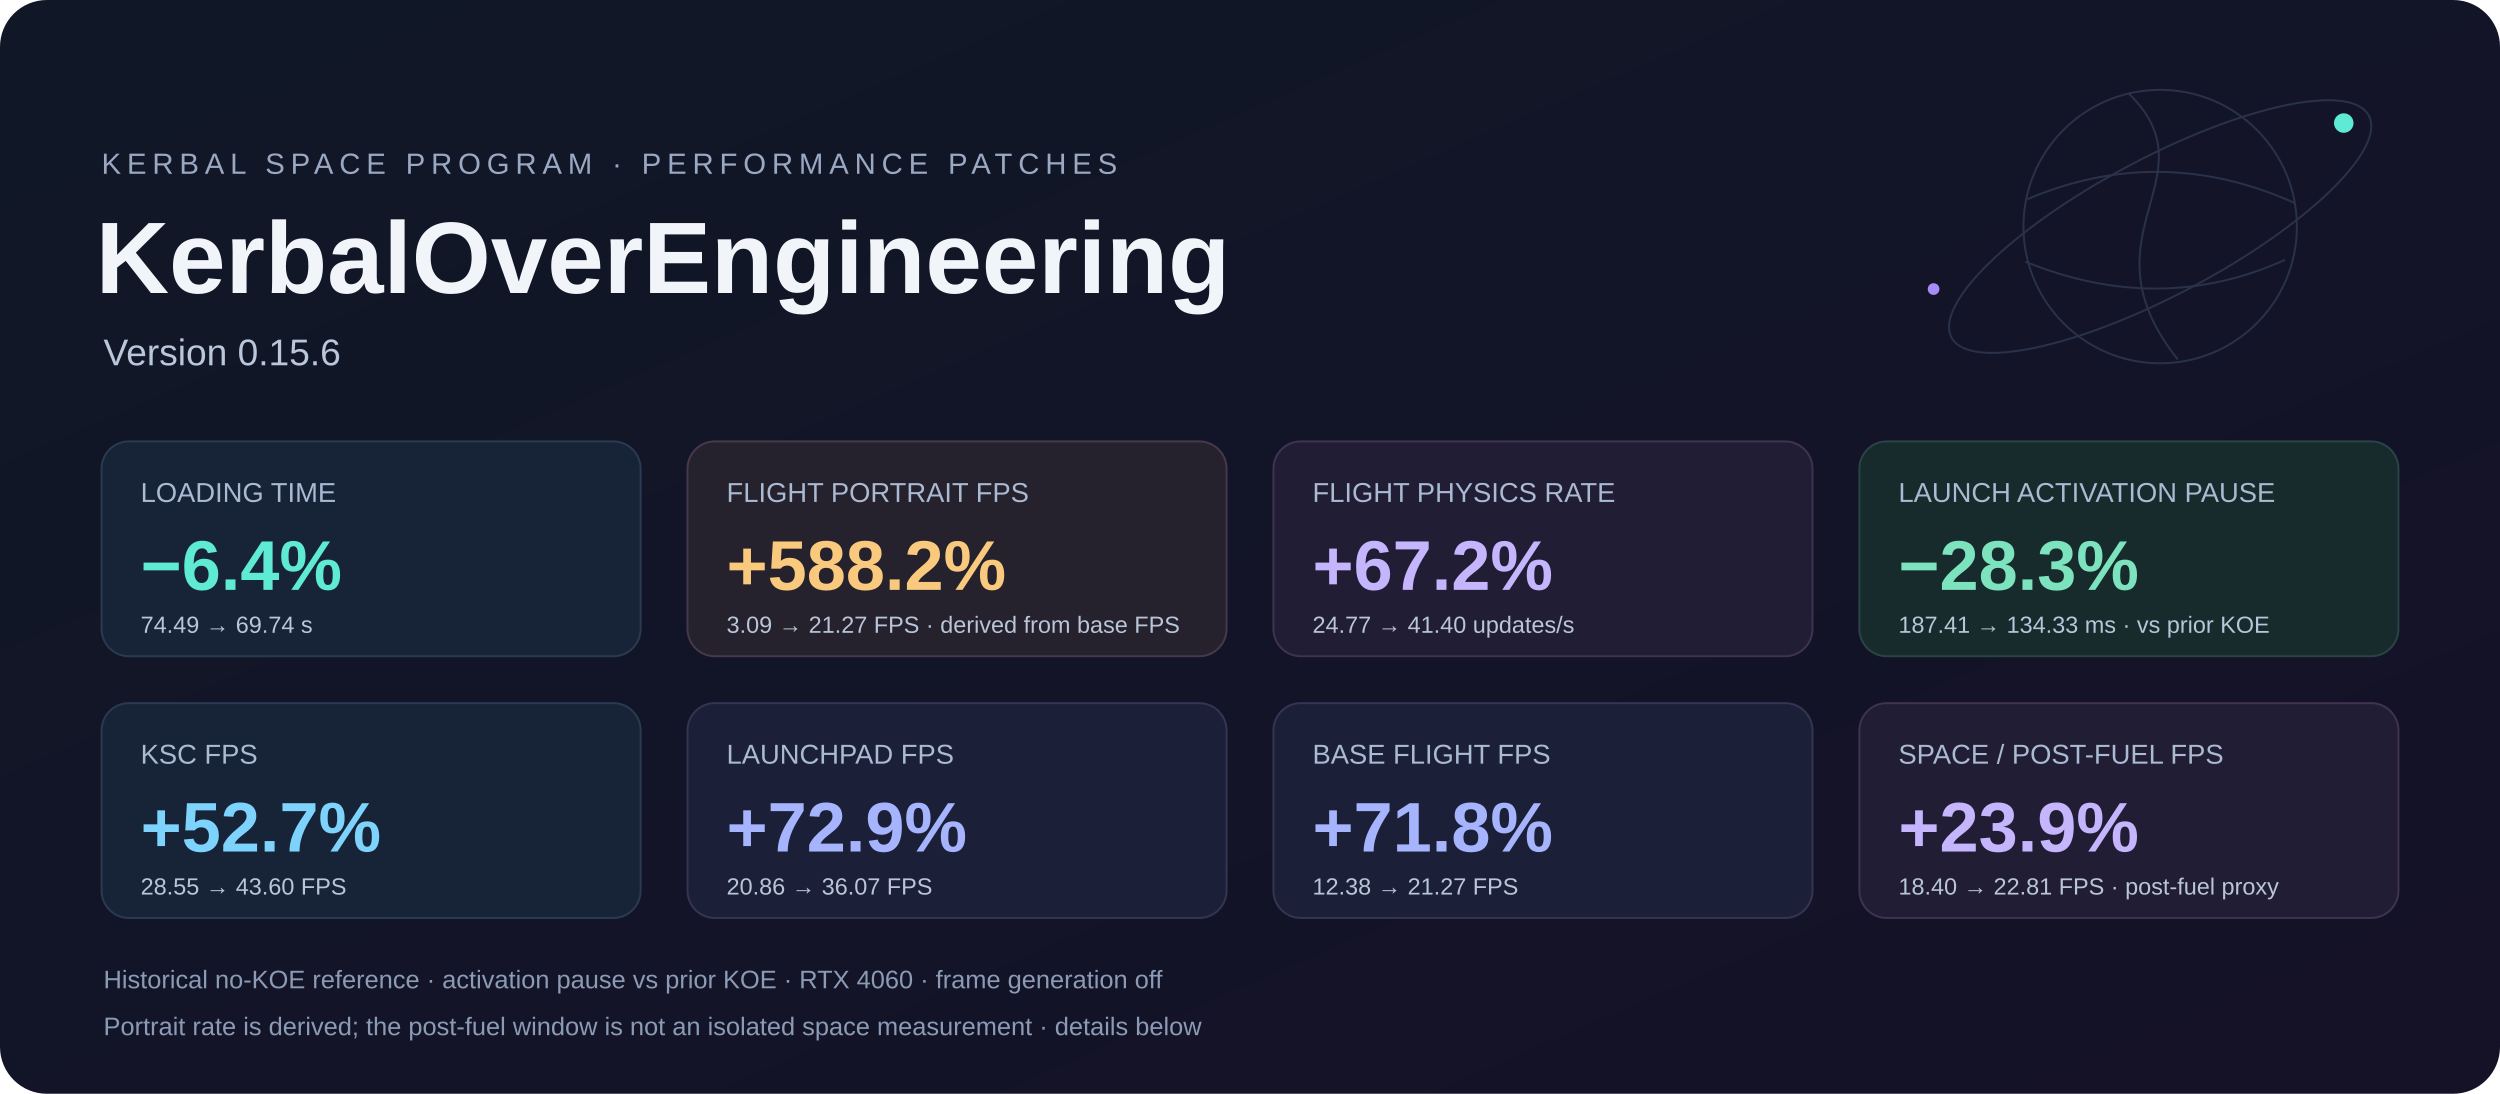
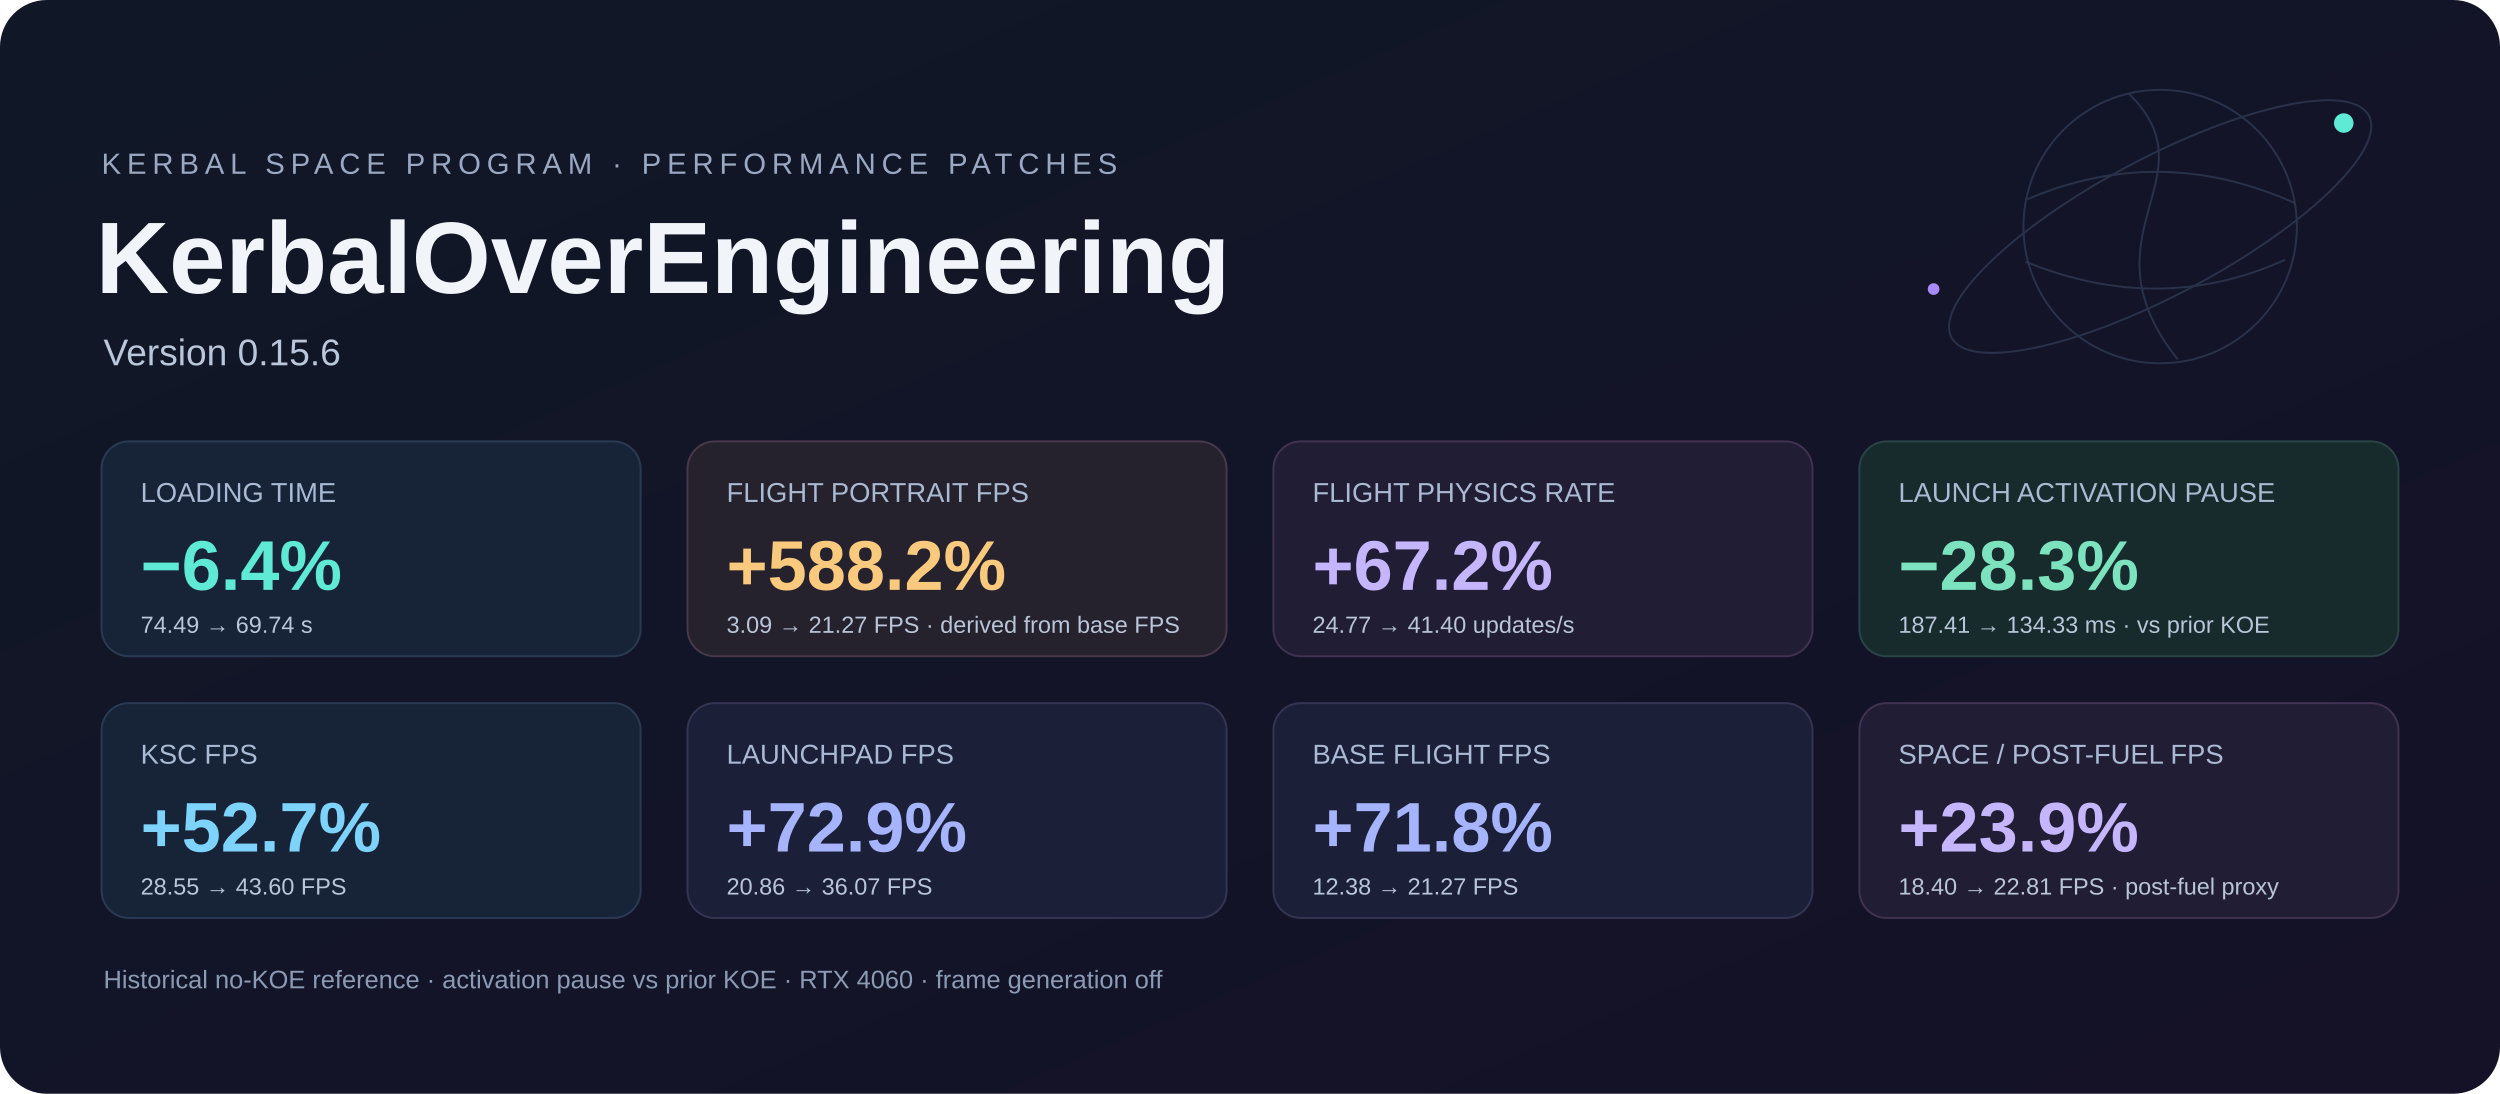
<svg xmlns="http://www.w3.org/2000/svg" width="1280" height="560" viewBox="0 0 1280 560" role="img" aria-labelledby="title desc">
  <defs>
    <linearGradient id="background" x2="1" y2="1">
      <stop stop-color="#101827" />
      <stop offset="1" stop-color="#151127" />
    </linearGradient>
    <linearGradient id="accent">
      <stop stop-color="#5eead4" />
      <stop offset="1" stop-color="#a78bfa" />
    </linearGradient>
  </defs>
  <rect width="1280" height="560" rx="24" fill="url(#background)" />
  <g fill="none" stroke="#29324a">
    <circle cx="1106" cy="116" r="70" />
    <ellipse cx="1106" cy="116" rx="121" ry="35" transform="rotate(-28 1106 116)" />
    <path d="M1090 48 C1134 91 1064 120 1115 184" />
    <path d="M1038 102 Q1106 73 1175 104 M1037 134 Q1106 162 1170 133" />
  </g>
  <circle cx="1200" cy="63" r="5" fill="#5eead4" />
  <circle cx="990" cy="148" r="3" fill="#a78bfa" />
  <path d="M53 50 H117" stroke="url(#accent)" stroke-width="4" stroke-linecap="round" />
  <g font-family="Segoe UI,Arial,sans-serif">
    <text x="52" y="89" fill="#9aa8c2" font-size="15" letter-spacing="3">KERBAL SPACE PROGRAM · PERFORMANCE PATCHES</text>
    <text x="49" y="150" fill="#f1f5f9" font-size="52" font-weight="700">KerbalOverEngineering</text>
    <text x="53" y="187" fill="#bac6da" font-size="19">Version 0.15.6</text>
    <g transform="translate(52 226)">
      <rect width="276" height="110" rx="14" fill="#172437" stroke="#2a3a52" />
      <text x="20" y="31" fill="#a9bad2" font-size="14">LOADING TIME</text>
      <text x="20" y="76" fill="#5eead4" font-size="36" font-weight="700">−6.4%</text>
      <text x="20" y="98" fill="#b9c5d8" font-size="12">74.49 → 69.74 s</text>
    </g>
    <g transform="translate(352 226)">
      <rect width="276" height="110" rx="14" fill="#25212d" stroke="#47394b" />
      <text x="20" y="31" fill="#a9bad2" font-size="14">FLIGHT PORTRAIT FPS</text>
      <text x="20" y="76" fill="#f9c97e" font-size="36" font-weight="700">+588.2%</text>
      <text x="20" y="98" fill="#b9c5d8" font-size="12">3.09 → 21.27 FPS · derived from base FPS</text>
    </g>
    <g transform="translate(652 226)">
      <rect width="276" height="110" rx="14" fill="#211d35" stroke="#403251" />
      <text x="20" y="31" fill="#a9bad2" font-size="14">FLIGHT PHYSICS RATE</text>
      <text x="20" y="76" fill="#c4b5fd" font-size="36" font-weight="700">+67.2%</text>
      <text x="20" y="98" fill="#b9c5d8" font-size="12">24.77 → 41.40 updates/s</text>
    </g>
    <g transform="translate(952 226)">
      <rect width="276" height="110" rx="14" fill="#172a2c" stroke="#2a4445" />
      <text x="20" y="31" fill="#a9bad2" font-size="14">LAUNCH ACTIVATION PAUSE</text>
      <text x="20" y="76" fill="#7de3bf" font-size="36" font-weight="700">−28.3%</text>
      <text x="20" y="98" fill="#b9c5d8" font-size="12">187.41 → 134.33 ms · vs prior KOE</text>
    </g>
    <g transform="translate(52 360)">
      <rect width="276" height="110" rx="14" fill="#172437" stroke="#2a3a52" />
      <text x="20" y="31" fill="#a9bad2" font-size="14">KSC FPS</text>
      <text x="20" y="76" fill="#7dd3fc" font-size="36" font-weight="700">+52.7%</text>
      <text x="20" y="98" fill="#b9c5d8" font-size="12">28.55 → 43.60 FPS</text>
    </g>
    <g transform="translate(352 360)">
      <rect width="276" height="110" rx="14" fill="#1b2038" stroke="#353452" />
      <text x="20" y="31" fill="#a9bad2" font-size="14">LAUNCHPAD FPS</text>
      <text x="20" y="76" fill="#a5b4fc" font-size="36" font-weight="700">+72.9%</text>
      <text x="20" y="98" fill="#b9c5d8" font-size="12">20.86 → 36.07 FPS</text>
    </g>
    <g transform="translate(652 360)">
      <rect width="276" height="110" rx="14" fill="#1b2038" stroke="#353452" />
      <text x="20" y="31" fill="#a9bad2" font-size="14">BASE FLIGHT FPS</text>
      <text x="20" y="76" fill="#a5b4fc" font-size="36" font-weight="700">+71.8%</text>
      <text x="20" y="98" fill="#b9c5d8" font-size="12">12.38 → 21.27 FPS</text>
    </g>
    <g transform="translate(952 360)">
      <rect width="276" height="110" rx="14" fill="#211d35" stroke="#403251" />
      <text x="20" y="31" fill="#a9bad2" font-size="14">SPACE / POST-FUEL FPS</text>
      <text x="20" y="76" fill="#c4b5fd" font-size="36" font-weight="700">+23.9%</text>
      <text x="20" y="98" fill="#b9c5d8" font-size="12">18.40 → 22.81 FPS · post-fuel proxy</text>
    </g>
    <text x="53" y="506" fill="#8b9bb5" font-size="13">Historical no-KOE reference · activation pause vs prior KOE · RTX 4060 · frame generation off</text>
-     <text x="53" y="530" fill="#8b9bb5" font-size="13">Portrait rate is derived; the post-fuel window is not an isolated space measurement · details below</text>
  </g>
</svg>
